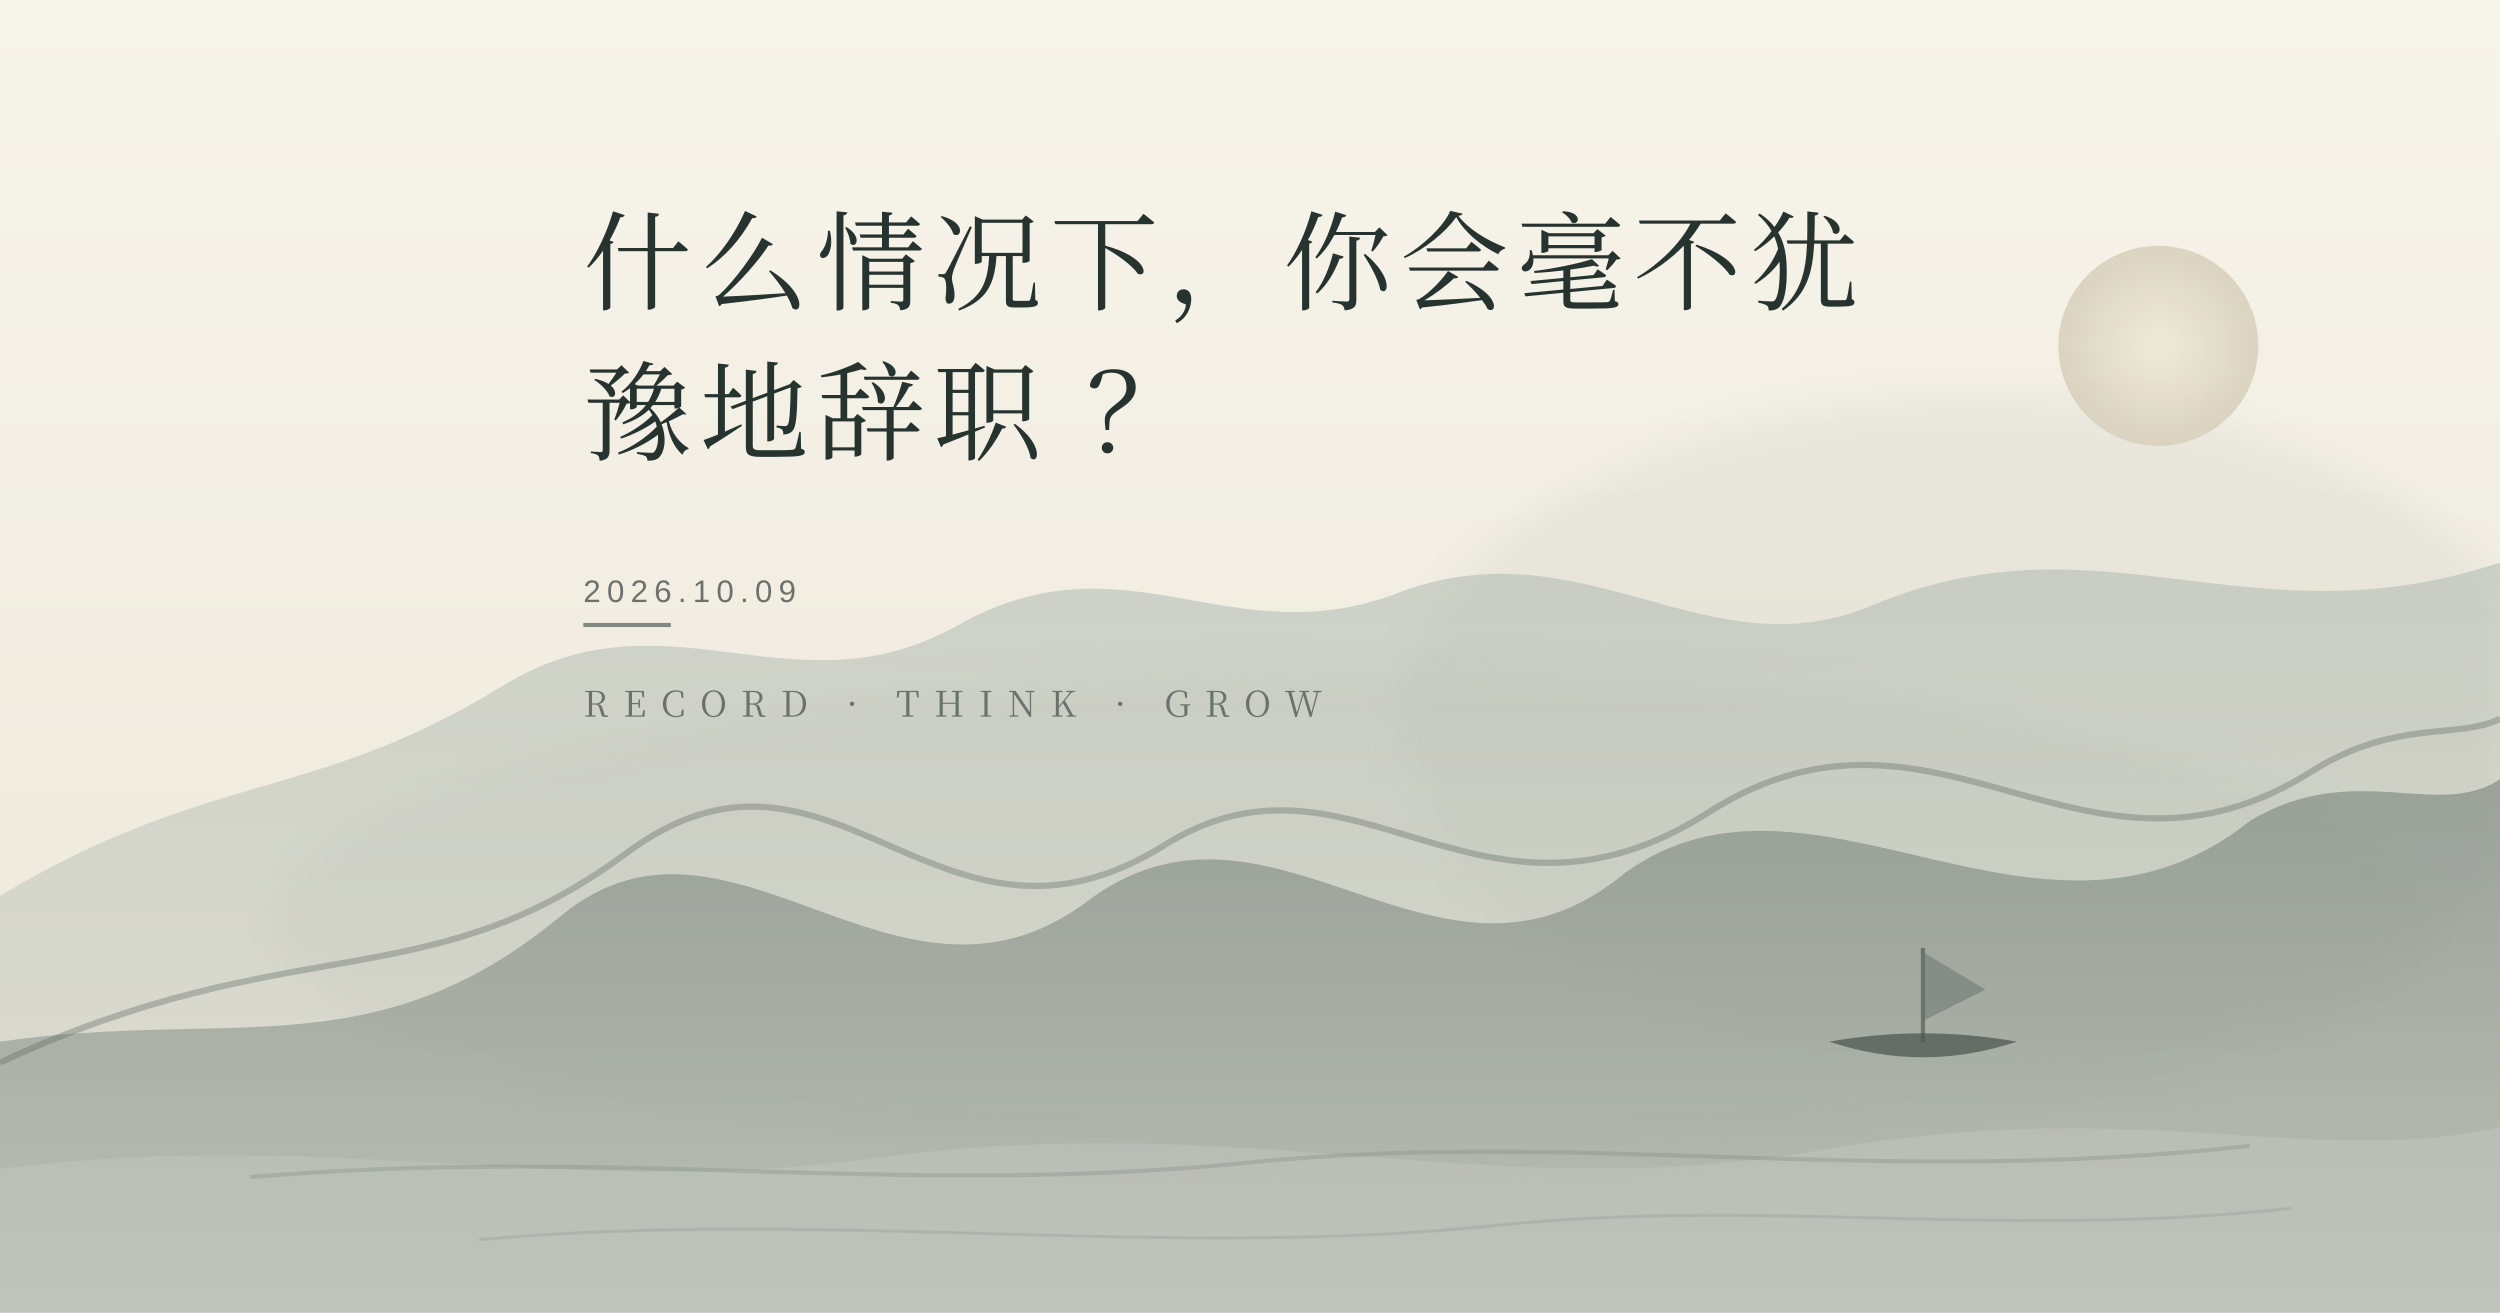
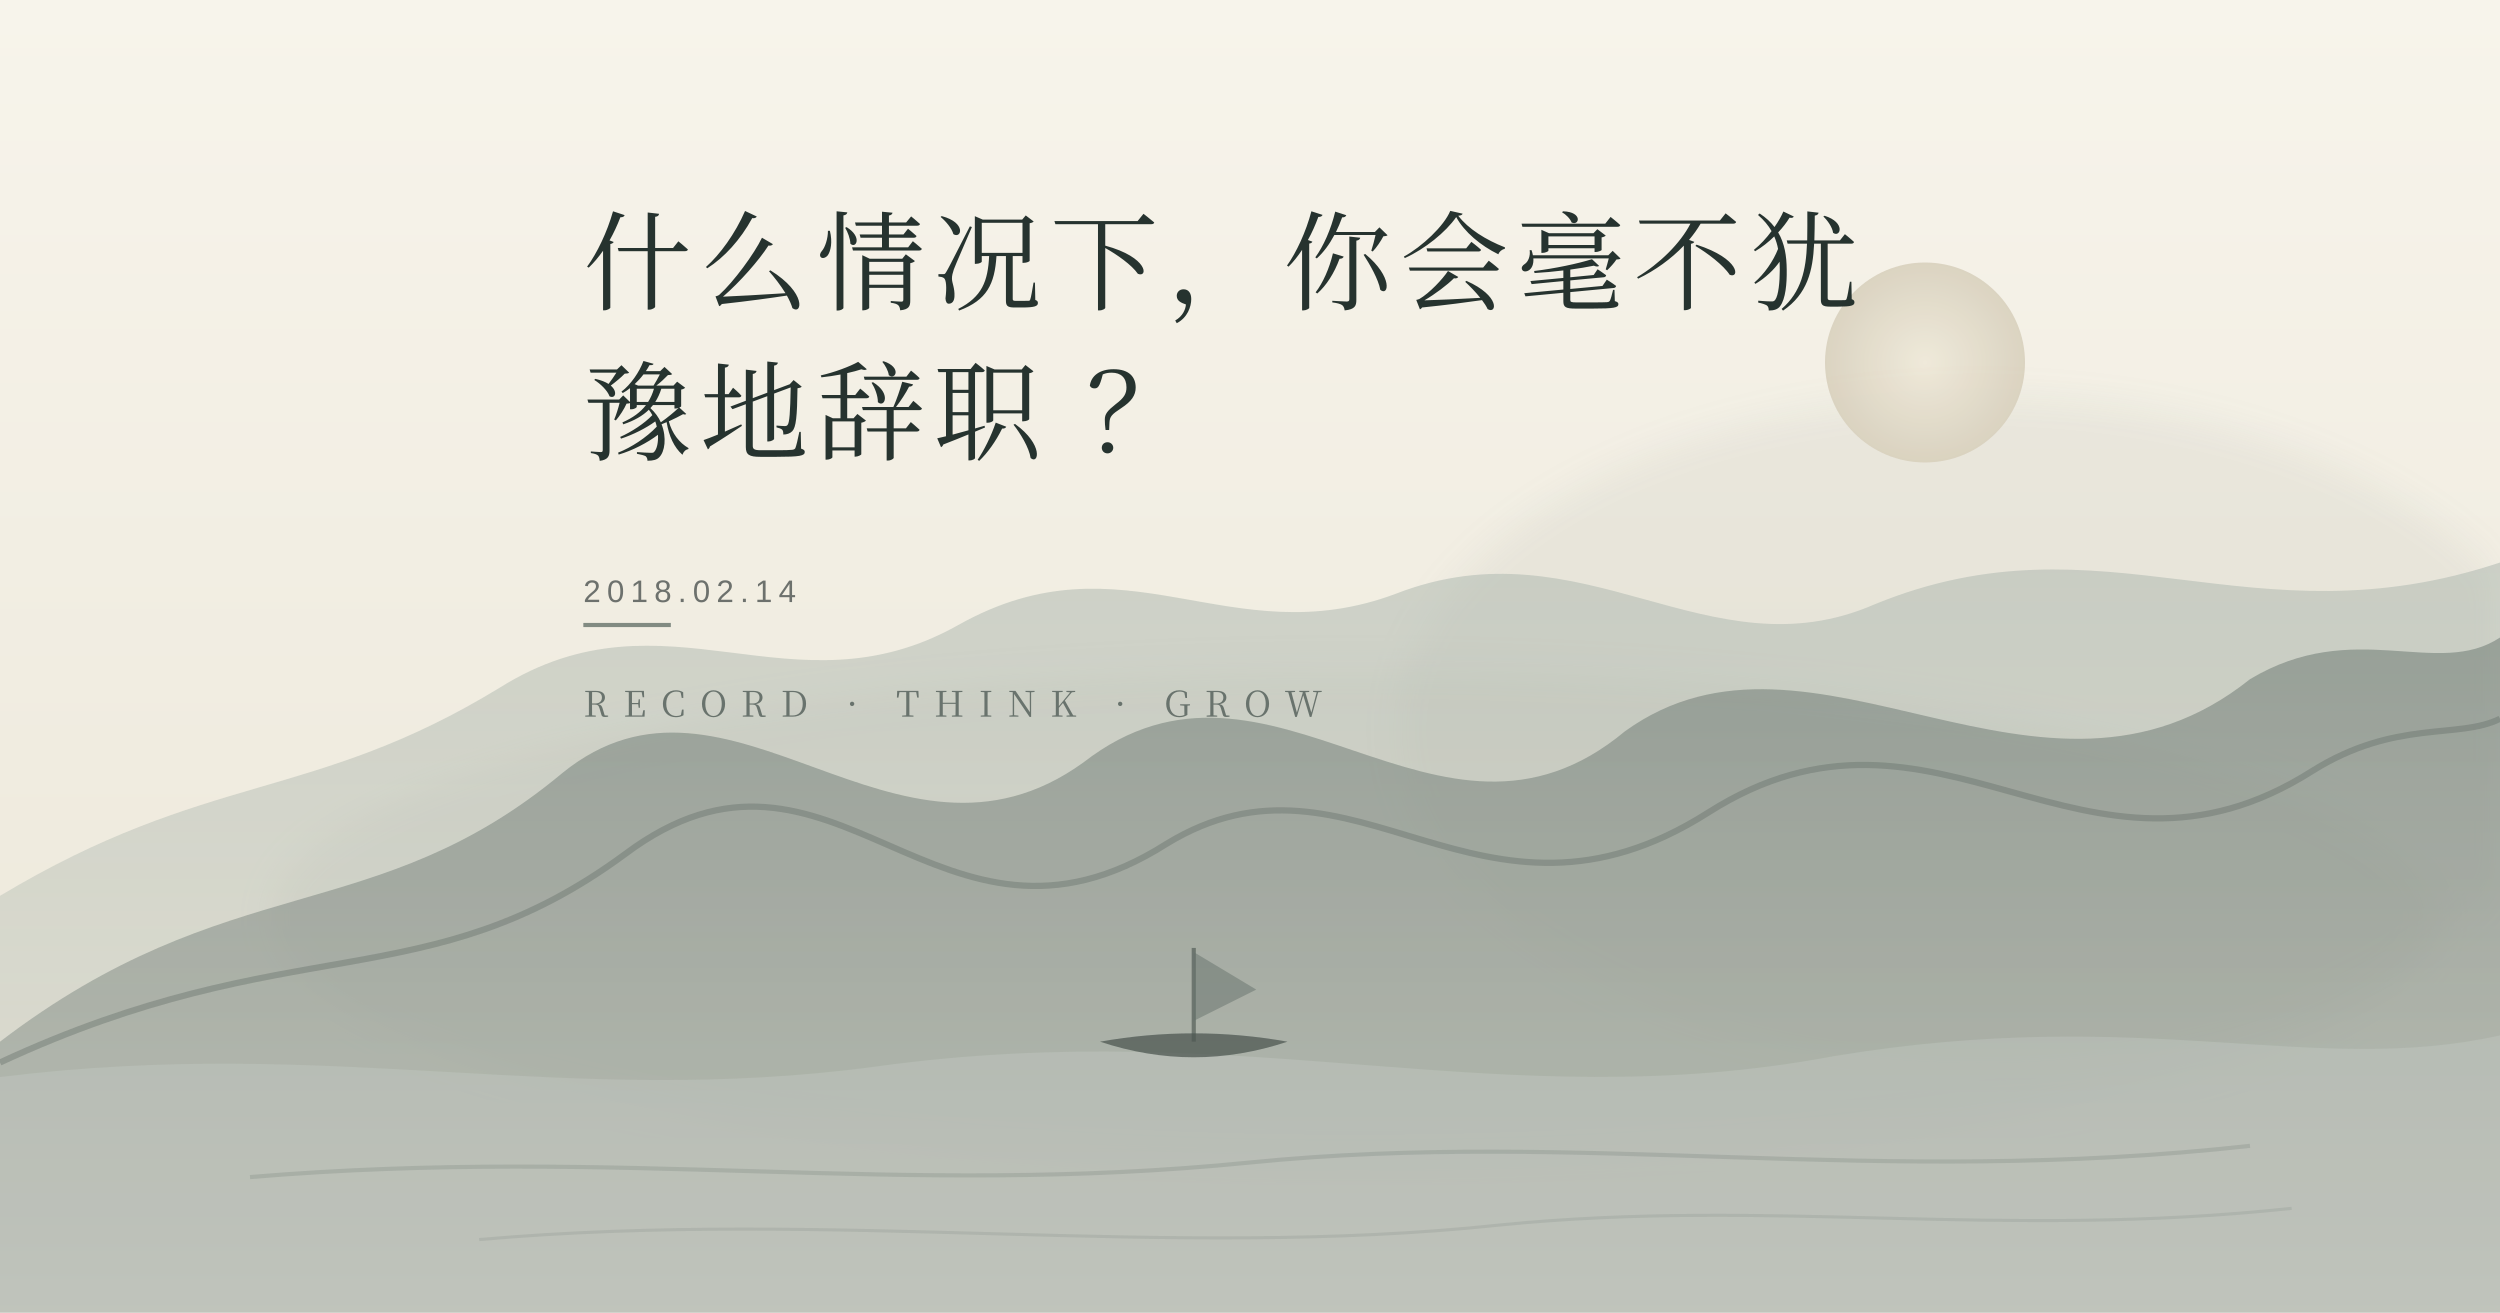
<svg xmlns="http://www.w3.org/2000/svg" width="1200" height="630" viewBox="0 0 1200 630">
  <defs>
    <linearGradient id="paper" x1="0" y1="0" x2="0" y2="1">
      <stop offset="0%" stop-color="#f7f4eb" />
      <stop offset="100%" stop-color="#ebe6d8" />
    </linearGradient>
    <linearGradient id="farMountain" x1="0" y1="0" x2="0" y2="1">
      <stop offset="0%" stop-color="#aeb8b0" />
      <stop offset="100%" stop-color="#d8d8cc" />
    </linearGradient>
    <linearGradient id="nearMountain" x1="0" y1="0" x2="0" y2="1">
      <stop offset="0%" stop-color="#69756f" />
      <stop offset="100%" stop-color="#9ba39b" />
    </linearGradient>
    <filter id="inkBlur">
      <feGaussianBlur stdDeviation="8" />
    </filter>
    <radialGradient id="moon">
      <stop offset="0%" stop-color="#eee8d8" />
      <stop offset="100%" stop-color="#d8d0bd" />
    </radialGradient>
    <style>

      .title {

        font-family:
          "Noto Serif CJK SC",
          "Source Han Serif SC",
          "Songti SC",
          "STSong",
          serif;

        font-size:
          52px;

        font-weight:
          500;

        letter-spacing:
          4px;

        fill:
          #26332f;
      }


      .subtitle {

        font-family:
          "Noto Serif CJK SC",
          "Source Han Serif SC",
          "Songti SC",
          "STSong",
          serif;

        font-size:
          17px;

        letter-spacing:
          7px;

        fill:
          #69736d;
      }


      .date {

        font-family:
          "Helvetica Neue",
          Arial,
          sans-serif;

        font-size:
          15px;

        letter-spacing:
          3px;

        fill:
          #6d716d;
      }

    </style>
  </defs>
  <rect x="0" y="0" width="1200" height="630" fill="url(#paper)" />
  <ellipse cx="650" cy="440" rx="520" ry="120" fill="#89958c" opacity="0.12" filter="url(#inkBlur)" />
  <ellipse cx="950" cy="350" rx="280" ry="160" fill="#738078" opacity="0.08" filter="url(#inkBlur)" />
-   <circle cx="1036" cy="166" r="48" fill="url(#moon)" opacity="0.9" />
+   <circle cx="924" cy="174" r="48" fill="url(#moon)" opacity="0.9" />
  <path d="       M0 430        C100 370         150 385         240 330        C320 280         380 345         460 300        C540 255         590 315         670 285        C760 250         820 325         900 290        C1010 245         1080 310         1200 270        L1200 630       L0 630       Z     " fill="url(#farMountain)" opacity="0.55" />
-   <path d="       M0 500        C110 484         180 514         270 439        C350 374         430 499         520 434        C610 364         690 494         780 419        C870 354         980 474         1080 394        C1130 364         1170 394         1200 374        L1200 630       L0 630       Z     " fill="url(#nearMountain)" opacity="0.52" />
+   <path d="       M0 500        C110 416         180 446         270 371        C350 306         430 431         520 366        C610 296         690 426         780 351        C870 286         980 406         1080 326        C1130 296         1170 326         1200 306        L1200 630       L0 630       Z     " fill="url(#nearMountain)" opacity="0.52" />
  <path d="       M0 510        C140 445         205 480         300 410        C400 335         450 475         560 405        C650 350         710 460         820 390        C930 320         1000 440         1110 370        C1150 345         1180 355         1200 345     " fill="none" stroke="#59645e" stroke-width="3" opacity="0.35" />
-   <path d="       M0 561        C160 541         270 576         420 556        C600 531         720 581         880 551        C1030 526         1110 561         1200 541        L1200 630       L0 630       Z     " fill="#c4cbc4" opacity="0.38" />
+   <path d="       M0 517        C160 497         270 532         420 512        C600 487         720 537         880 507        C1030 482         1110 517         1200 497        L1200 630       L0 630       Z     " fill="#c4cbc4" opacity="0.38" />
  <path d="       M120 565        C300 550         430 575         600 558        C760 542         900 570         1080 550     " fill="none" stroke="#77827b" stroke-width="2" opacity="0.28" />
  <path d="       M230 595        C400 580         560 605         720 588        C850 575         960 595         1100 580     " fill="none" stroke="#77827b" stroke-width="1.5" opacity="0.20" />
  <text x="280" y="145" class="title">什么情况下，你会毫不犹</text>
  <text x="280" y="217" class="title">豫地辞职 ？</text>
  <rect x="280" y="299" width="42" height="2" fill="#52615a" opacity="0.7" />
  <text x="280" y="344" class="subtitle">RECORD · THINK · GROW</text>
-   <text x="280" y="289" class="date">2026.10.09</text>
-   <path d="       M878 500        Q923 492         968 500        Q923 515         878 500        Z     " fill="#4d5752" opacity="0.75" />
-   <line x1="923" y1="500" x2="923" y2="455" stroke="#4d5752" stroke-width="2" opacity="0.65" />
-   <path d="       M923 457       L923 490       L953 475       Z     " fill="#66716b" opacity="0.5" />
+   <text x="280" y="289" class="date">2018.02.14</text>
+   <path d="       M528 500        Q573 492         618 500        Q573 515         528 500        Z     " fill="#4d5752" opacity="0.75" />
+   <line x1="573" y1="500" x2="573" y2="455" stroke="#4d5752" stroke-width="2" opacity="0.65" />
+   <path d="       M573 457       L573 490       L603 475       Z     " fill="#66716b" opacity="0.5" />
</svg>
